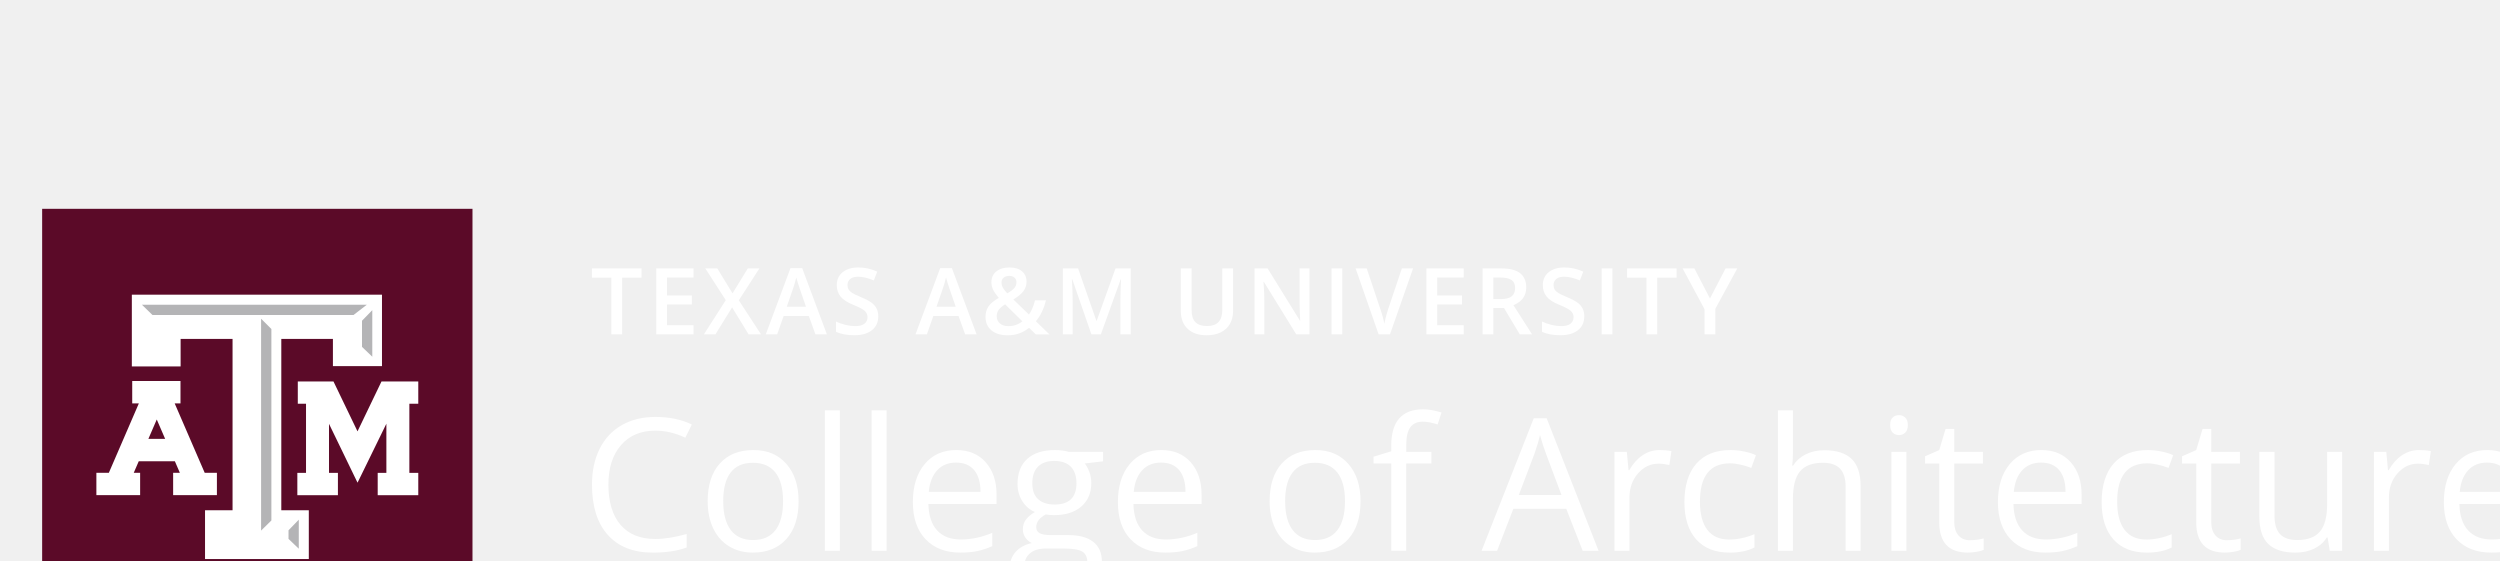
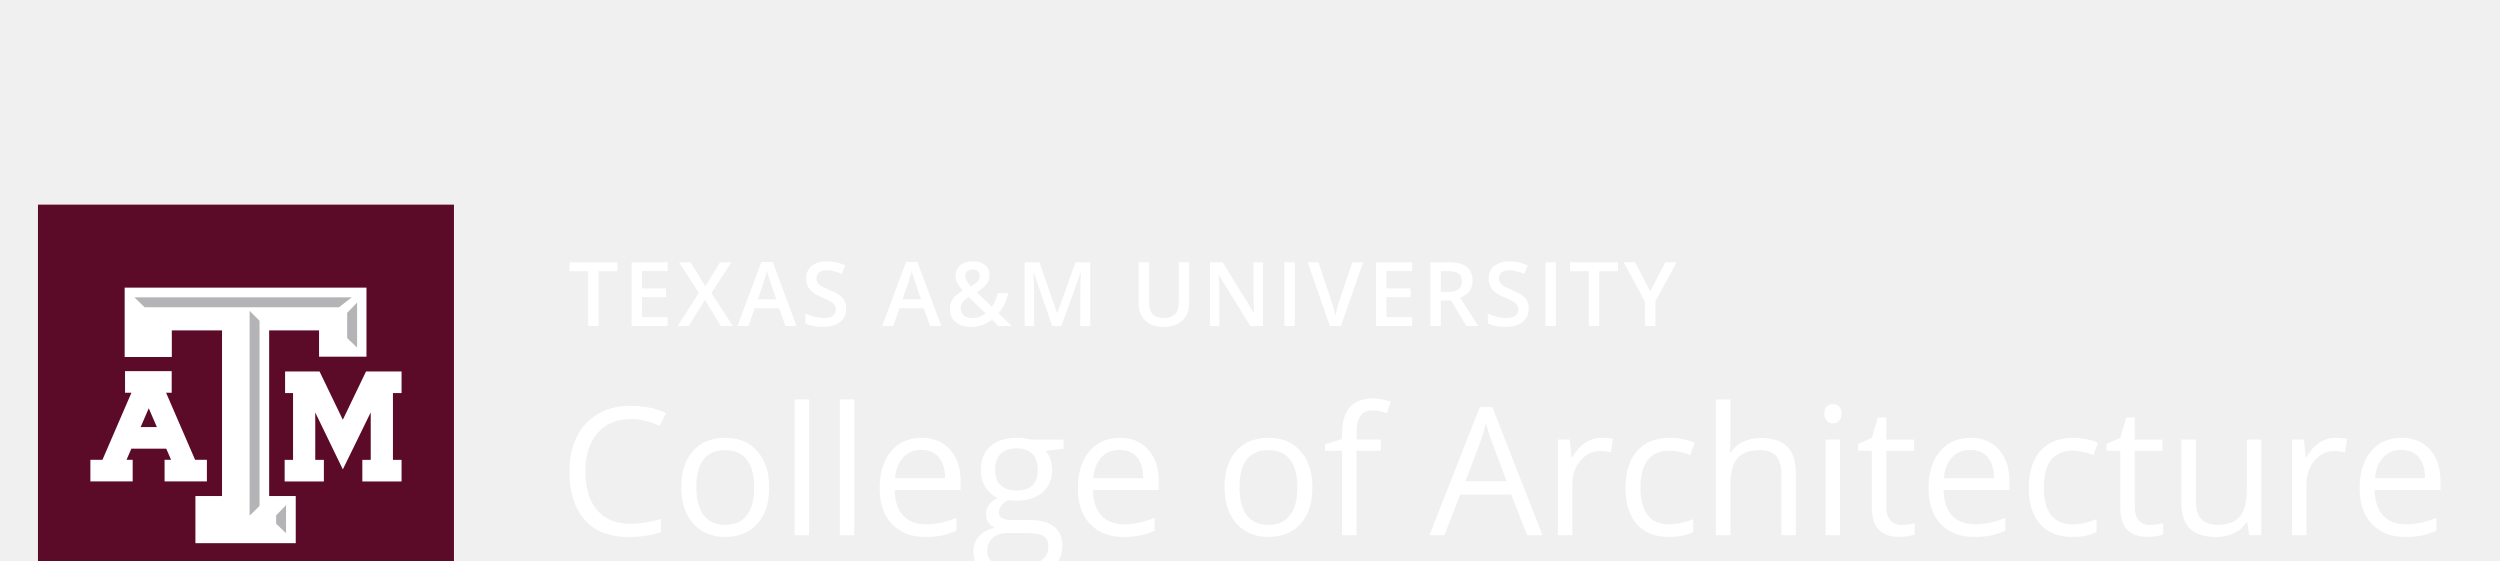
<svg xmlns="http://www.w3.org/2000/svg" version="1.1" viewBox="0 0 1560 350" preserveAspectRatio="xMidYMid meet">
  <defs>
    <style>
      .cls-1{fill:none;}
      .cls-2{fill:#5b0a28;}   /* 深栗色 */
      .cls-3{fill:#ffffff;}   /* 白 */
      .cls-4{fill:#b4b4b6;}   /* 灰 */
      .cls-5{clip-path:url(#clip);}
    </style>
    <clipPath id="clip">
      <rect class="cls-1" width="1560" height="350" />
    </clipPath>
  </defs>
-   <g transform="translate(-52,52) scale(1.5)">
+   <g transform="translate(-52,52) scale(1.45)">
    <rect class="cls-2" x="52.2" y="52.2" width="179.02" height="180.44" />
    <polygon class="cls-3" points="207.44 124.01 194.15 124.01 193.38 124.01 193.04 124.7 183.39 144.78 173.72 124.7 173.39 124.01 172.62 124.01 159.77 124.01 158.55 124.01 158.55 125.23 158.55 132.08 158.55 133.3 159.77 133.3 161.97 133.3 161.97 162.04 159.59 162.04 158.36 162.04 158.36 163.26 158.36 170.11 158.36 171.33 159.59 171.33 174.02 171.33 175.24 171.33 175.24 170.11 175.24 163.26 175.24 162.04 174.02 162.04 171.53 162.04 171.53 141.64 182.3 163.87 183.4 166.13 184.51 163.87 195.4 141.59 195.4 162.04 193.02 162.04 191.79 162.04 191.79 163.26 191.79 170.11 191.79 171.33 193.02 171.33 207.44 171.33 208.67 171.33 208.67 170.11 208.67 163.26 208.67 162.04 207.44 162.04 204.96 162.04 204.96 133.3 207.44 133.3 208.67 133.3 208.67 132.08 208.67 125.23 208.67 124.01 207.44 124.01" />
    <path class="cls-3" d="M123.65,162.01h-3.83l-12.49-28.87h2.42v-9.3h-20.08v9.3h2.76l-12.48,28.87h-5.19v9.3h18.2v-9.3h-2.65l2.08-4.8h15.02l2.07,4.8h-2.79v9.3h18.21v-9.3h-1.23ZM103.37,147.91h-6.98l3.49-8.07,3.49,8.07Z" />
    <polygon class="cls-3" points="192.17 87.92 90.92 87.92 89.51 87.92 89.51 89.32 89.51 116.37 89.51 117.77 90.92 117.77 108.4 117.77 109.8 117.77 109.8 116.37 109.8 106.32 131.41 106.32 131.41 177.6 121.35 177.6 119.96 177.6 119.96 179.01 119.96 196.5 119.96 197.89 121.35 197.89 161.73 197.89 163.13 197.89 163.13 196.5 163.13 179.01 163.13 177.6 161.73 177.6 151.69 177.6 151.69 106.32 173.16 106.32 173.16 116.24 173.16 117.64 174.57 117.64 192.17 117.64 193.57 117.64 193.57 116.24 193.57 89.32 193.57 87.92 192.17 87.92" />
    <polygon class="cls-4" points="154.69 185.93 158.96 181.52 158.96 193.6 154.69 189.51 154.69 185.93" />
    <polygon class="cls-4" points="147.56 181.85 143.28 186.06 143.28 97.92 147.56 102.19 147.56 181.85" />
    <polygon class="cls-4" points="98.09 96.37 93.69 92.09 187.27 92.09 181.73 96.37 98.09 96.37" />
    <polygon class="cls-4" points="189.54 113.73 185.26 109.64 185.26 98.76 189.54 94.36 189.54 113.73" />
    <g class="cls-5">
      <path class="cls-2" d="M237.58,229.05c0-1.98,1.61-3.59,3.59-3.59s3.59,1.61,3.59,3.59-1.61,3.59-3.59,3.59-3.59-1.61-3.59-3.59M243.89,229.05c0-1.68-1.21-2.89-2.71-2.89s-2.71,1.21-2.71,2.89,1.21,2.89,2.71,2.89,2.71-1.21,2.71-2.89M239.79,227h1.51c.97,0,1.5.34,1.5,1.19,0,.7-.4,1.03-1.06,1.09l1.09,1.78h-.78l-1.05-1.75h-.46v1.75h-.76v-4.06ZM240.55,228.74h.67c.45,0,.84-.06.84-.61,0-.48-.44-.56-.82-.56h-.68v1.16Z" />
      <polygon class="cls-3" points="293.48 104.42 288.99 104.42 288.99 80.84 280.92 80.84 280.92 76.99 301.54 76.99 301.54 80.84 293.48 80.84 293.48 104.42" />
      <polygon class="cls-3" points="323.18 104.42 307.67 104.42 307.67 76.99 323.18 76.99 323.18 80.78 312.15 80.78 312.15 88.25 322.49 88.25 322.49 92 312.15 92 312.15 100.62 323.18 100.62 323.18 104.42" />
      <polygon class="cls-3" points="351.24 104.42 346.08 104.42 339.22 93.2 332.29 104.42 327.49 104.42 336.59 90.2 328.07 76.99 333.06 76.99 339.4 87.37 345.75 76.99 350.58 76.99 342.01 90.27 351.24 104.42" />
      <path class="cls-3" d="M373.88,104.42l-2.74-7.62h-10.49l-2.68,7.62h-4.73l10.26-27.54h4.88l10.27,27.54h-4.77ZM369.95,92.94l-2.57-7.47c-.19-.5-.45-1.29-.78-2.36-.33-1.08-.56-1.86-.68-2.36-.34,1.54-.83,3.22-1.48,5.04l-2.48,7.15h7.99Z" />
      <path class="cls-3" d="M400.01,96.97c0,2.44-.88,4.35-2.65,5.74-1.76,1.39-4.2,2.08-7.3,2.08s-5.64-.48-7.62-1.45v-4.24c1.25.59,2.58,1.05,3.99,1.39,1.41.34,2.72.51,3.93.51,1.78,0,3.08-.34,3.93-1.01.85-.68,1.27-1.58,1.27-2.72,0-1.02-.39-1.9-1.16-2.61-.78-.71-2.38-1.56-4.8-2.53-2.5-1.01-4.26-2.17-5.29-3.47-1.02-1.3-1.54-2.87-1.54-4.69,0-2.29.81-4.09,2.44-5.4,1.63-1.31,3.81-1.97,6.55-1.97s5.24.57,7.84,1.73l-1.42,3.66c-2.44-1.02-4.62-1.54-6.53-1.54-1.45,0-2.55.31-3.3.95-.75.63-1.12,1.46-1.12,2.51,0,.71.15,1.32.45,1.83.3.51.79.99,1.48,1.44.69.45,1.92,1.04,3.71,1.78,2.01.84,3.49,1.62,4.43,2.35.94.72,1.63,1.54,2.07,2.46.44.91.66,1.99.66,3.23" />
      <path class="cls-3" d="M436.16,104.42l-2.74-7.62h-10.49l-2.68,7.62h-4.73l10.26-27.54h4.88l10.27,27.54h-4.77ZM432.24,92.94l-2.57-7.47c-.19-.5-.45-1.29-.78-2.36-.33-1.08-.56-1.86-.68-2.36-.34,1.54-.83,3.22-1.48,5.04l-2.48,7.15h7.99Z" />
      <path class="cls-3" d="M444.64,97.16c0-1.64.4-3.07,1.2-4.29.8-1.22,2.24-2.43,4.33-3.63-1.19-1.39-2-2.56-2.43-3.52-.43-.96-.65-1.95-.65-2.97,0-1.9.68-3.4,2.04-4.5,1.36-1.1,3.18-1.65,5.47-1.65s3.96.53,5.22,1.6c1.26,1.07,1.89,2.51,1.89,4.33,0,1.43-.42,2.72-1.27,3.88-.84,1.16-2.25,2.33-4.23,3.49l6.49,6.27c1.01-1.34,1.86-3.3,2.54-5.89h4.54c-.87,3.55-2.28,6.45-4.2,8.69l5.65,5.46h-5.68l-2.8-2.72c-1.28,1.03-2.64,1.8-4.08,2.32-1.45.52-3.04.78-4.79.78-2.88,0-5.14-.68-6.77-2.05s-2.46-3.23-2.46-5.59M454.1,101.01c2.29,0,4.24-.67,5.87-2.01l-7.18-7.07c-1.33.85-2.24,1.65-2.74,2.4-.5.74-.75,1.59-.75,2.54,0,1.22.43,2.22,1.3,2.99.87.77,2.04,1.15,3.5,1.15M451.3,82.9c0,.79.21,1.53.63,2.23.42.7,1.01,1.45,1.76,2.23,1.41-.8,2.4-1.55,2.97-2.24.57-.69.85-1.47.85-2.34,0-.81-.27-1.46-.82-1.95-.54-.49-1.27-.73-2.17-.73-.99,0-1.77.26-2.35.76-.59.51-.88,1.18-.88,2.04" />
      <path class="cls-3" d="M488.69,104.42l-7.96-22.91h-.15c.21,3.4.32,6.59.32,9.57v13.34h-4.07v-27.43h6.32l7.62,21.82h.11l7.84-21.82h6.34v27.43h-4.32v-13.56c0-1.36.04-3.14.1-5.33.07-2.19.13-3.51.18-3.98h-.15l-8.24,22.87h-3.96Z" />
      <path class="cls-3" d="M547.62,76.99v17.75c0,2.03-.43,3.8-1.3,5.32-.87,1.52-2.13,2.69-3.77,3.51-1.65.82-3.61,1.23-5.9,1.23-3.4,0-6.05-.9-7.94-2.7-1.89-1.8-2.83-4.28-2.83-7.43v-17.67h4.5v17.35c0,2.26.52,3.94,1.58,5.01,1.05,1.07,2.66,1.61,4.84,1.61,4.23,0,6.34-2.22,6.34-6.66v-17.32h4.48Z" />
      <path class="cls-3" d="M579.41,104.42h-5.5l-13.49-21.86h-.15l.09,1.22c.18,2.33.26,4.45.26,6.38v14.26h-4.07v-27.43h5.44l13.45,21.75h.11c-.02-.29-.07-1.34-.15-3.14-.07-1.81-.11-3.22-.11-4.23v-14.37h4.11v27.43Z" />
      <rect class="cls-3" x="588.58" y="76.99" width="4.48" height="27.43" />
      <path class="cls-3" d="M617.86,76.99h4.65l-9.61,27.43h-4.73l-9.57-27.43h4.62l5.72,17.05c.3.81.62,1.86.96,3.14.34,1.28.56,2.24.66,2.86.16-.95.41-2.05.75-3.3.34-1.25.61-2.18.82-2.78l5.72-16.98Z" />
      <polygon class="cls-3" points="643.57 104.42 628.05 104.42 628.05 76.99 643.57 76.99 643.57 80.78 632.53 80.78 632.53 88.25 642.87 88.25 642.87 92 632.53 92 632.53 100.62 643.57 100.62 643.57 104.42" />
      <path class="cls-3" d="M655.9,93.46v10.96h-4.48v-27.43h7.75c3.54,0,6.16.66,7.86,1.99,1.7,1.32,2.55,3.33,2.55,6,0,3.42-1.78,5.85-5.33,7.3l7.75,12.14h-5.1l-6.57-10.96h-4.43ZM655.9,89.75h3.11c2.09,0,3.6-.39,4.54-1.16.94-.78,1.41-1.93,1.41-3.45s-.51-2.67-1.52-3.34c-1.01-.68-2.54-1.01-4.58-1.01h-2.96v8.97Z" />
      <path class="cls-3" d="M693.72,96.97c0,2.44-.88,4.35-2.65,5.74-1.76,1.39-4.2,2.08-7.3,2.08s-5.64-.48-7.62-1.45v-4.24c1.25.59,2.58,1.05,3.99,1.39,1.41.34,2.72.51,3.93.51,1.78,0,3.08-.34,3.93-1.01.85-.68,1.27-1.58,1.27-2.72,0-1.02-.39-1.9-1.16-2.61-.78-.71-2.38-1.56-4.8-2.53-2.5-1.01-4.27-2.17-5.29-3.47-1.02-1.3-1.54-2.87-1.54-4.69,0-2.29.81-4.09,2.44-5.4,1.63-1.31,3.81-1.97,6.55-1.97s5.24.57,7.84,1.73l-1.42,3.66c-2.44-1.02-4.62-1.54-6.53-1.54-1.45,0-2.55.31-3.3.95-.75.63-1.12,1.46-1.12,2.51,0,.71.15,1.32.45,1.83.3.51.79.99,1.48,1.44.69.45,1.92,1.04,3.71,1.78,2.01.84,3.49,1.62,4.43,2.35.94.72,1.63,1.54,2.07,2.46.44.91.66,1.99.66,3.23" />
      <rect class="cls-3" x="700.95" y="76.99" width="4.48" height="27.43" />
      <polygon class="cls-3" points="724.07 104.42 719.59 104.42 719.59 80.84 711.52 80.84 711.52 76.99 732.14 76.99 732.14 80.84 724.07 80.84 724.07 104.42" />
      <polygon class="cls-3" points="746.01 89.51 752.51 76.99 757.38 76.99 748.25 93.79 748.25 104.42 743.74 104.42 743.74 93.94 734.64 76.99 739.52 76.99 746.01 89.51" />
      <path class="cls-3" d="M307.29,144.48c-6.03,0-10.8,2.01-14.29,6.03-3.49,4.02-5.24,9.52-5.24,16.51s1.68,12.74,5.05,16.65c3.37,3.92,8.17,5.88,14.4,5.88,3.83,0,8.2-.69,13.11-2.07v5.6c-3.81,1.43-8.5,2.14-14.08,2.14-8.09,0-14.33-2.45-18.72-7.36-4.39-4.91-6.59-11.88-6.59-20.92,0-5.66,1.06-10.61,3.17-14.87,2.12-4.26,5.17-7.54,9.16-9.84,3.99-2.3,8.69-3.45,14.1-3.45,5.76,0,10.79,1.05,15.1,3.15l-2.7,5.48c-4.15-1.95-8.31-2.93-12.47-2.93" />
      <path class="cls-3" d="M366.88,173.84c0,6.71-1.69,11.95-5.07,15.72-3.38,3.77-8.05,5.65-14.01,5.65-3.68,0-6.95-.86-9.8-2.59-2.86-1.73-5.06-4.21-6.61-7.43-1.55-3.23-2.33-7.01-2.33-11.34,0-6.71,1.68-11.94,5.03-15.68,3.35-3.74,8.01-5.61,13.97-5.61s10.33,1.92,13.73,5.75c3.39,3.83,5.09,9.01,5.09,15.55M335.53,173.84c0,5.26,1.05,9.26,3.15,12.02,2.1,2.75,5.19,4.13,9.28,4.13s7.18-1.37,9.29-4.11c2.11-2.74,3.17-6.75,3.17-12.04s-1.06-9.21-3.17-11.92c-2.12-2.72-5.24-4.07-9.37-4.07s-7.16,1.34-9.24,4.02c-2.08,2.68-3.12,6.67-3.12,11.98" />
      <rect class="cls-3" x="377.81" y="136.03" width="6.23" height="58.43" />
      <rect class="cls-3" x="397.26" y="136.03" width="6.23" height="58.43" />
      <path class="cls-3" d="M434.1,195.21c-6.08,0-10.88-1.85-14.4-5.56-3.52-3.71-5.28-8.85-5.28-15.43s1.63-11.9,4.9-15.81c3.27-3.91,7.65-5.86,13.16-5.86,5.16,0,9.24,1.7,12.24,5.09,3.01,3.39,4.51,7.87,4.51,13.43v3.94h-28.35c.12,4.83,1.34,8.5,3.66,11,2.32,2.5,5.58,3.75,9.78,3.75,4.43,0,8.81-.93,13.14-2.78v5.56c-2.2.95-4.29,1.63-6.25,2.05-1.97.41-4.34.62-7.12.62M432.41,157.77c-3.31,0-5.94,1.08-7.9,3.23-1.97,2.15-3.12,5.13-3.48,8.94h21.52c0-3.93-.88-6.94-2.63-9.03-1.75-2.09-4.26-3.14-7.51-3.14" />
      <path class="cls-3" d="M493.55,153.3v3.94l-7.62.9c.7.88,1.33,2.02,1.88,3.44.55,1.41.83,3.01.83,4.79,0,4.03-1.38,7.25-4.13,9.65s-6.54,3.61-11.34,3.61c-1.23,0-2.38-.1-3.45-.3-2.65,1.4-3.98,3.17-3.98,5.29,0,1.13.46,1.96,1.39,2.5.93.54,2.52.81,4.77.81h7.29c4.46,0,7.88.94,10.27,2.82s3.59,4.61,3.59,8.19c0,4.56-1.83,8.03-5.48,10.42-3.66,2.39-8.99,3.59-16,3.59-5.38,0-9.53-1-12.45-3-2.92-2-4.38-4.83-4.38-8.49,0-2.5.8-4.67,2.4-6.5,1.6-1.83,3.85-3.07,6.76-3.72-1.05-.48-1.93-1.21-2.65-2.22-.71-1-1.07-2.17-1.07-3.49,0-1.5.4-2.82,1.2-3.94.8-1.13,2.07-2.22,3.79-3.27-2.13-.88-3.86-2.37-5.2-4.47-1.34-2.1-2.01-4.51-2.01-7.21,0-4.5,1.35-7.98,4.06-10.42,2.7-2.44,6.53-3.66,11.49-3.66,2.15,0,4.09.25,5.82.75h14.23ZM460.73,201.37c0,2.23.94,3.92,2.82,5.07,1.88,1.15,4.57,1.73,8.07,1.73,5.23,0,9.11-.78,11.62-2.35,2.52-1.56,3.77-3.69,3.77-6.36,0-2.23-.69-3.77-2.07-4.64-1.38-.86-3.97-1.3-7.77-1.3h-7.47c-2.83,0-5.03.68-6.61,2.03-1.58,1.35-2.37,3.29-2.37,5.82M464.11,166.48c0,2.88.81,5.06,2.44,6.53,1.63,1.48,3.89,2.21,6.8,2.21,6.08,0,9.12-2.95,9.12-8.86s-3.08-9.28-9.24-9.28c-2.93,0-5.18.79-6.76,2.37-1.58,1.58-2.37,3.92-2.37,7.02" />
      <path class="cls-3" d="M519.38,195.21c-6.08,0-10.88-1.85-14.4-5.56s-5.27-8.85-5.27-15.43,1.63-11.9,4.9-15.81c3.27-3.91,7.65-5.86,13.16-5.86,5.16,0,9.24,1.7,12.24,5.09,3,3.39,4.51,7.87,4.51,13.43v3.94h-28.35c.12,4.83,1.35,8.5,3.66,11,2.32,2.5,5.58,3.75,9.78,3.75,4.43,0,8.81-.93,13.14-2.78v5.56c-2.2.95-4.29,1.63-6.25,2.05-1.97.41-4.34.62-7.12.62M517.69,157.77c-3.31,0-5.94,1.08-7.91,3.23-1.96,2.15-3.12,5.13-3.47,8.94h21.52c0-3.93-.88-6.94-2.63-9.03-1.75-2.09-4.26-3.14-7.51-3.14" />
      <path class="cls-3" d="M600.65,173.84c0,6.71-1.69,11.95-5.07,15.72-3.38,3.77-8.05,5.65-14.01,5.65-3.68,0-6.95-.86-9.8-2.59-2.85-1.73-5.06-4.21-6.61-7.43-1.55-3.23-2.33-7.01-2.33-11.34,0-6.71,1.68-11.94,5.03-15.68,3.35-3.74,8.01-5.61,13.97-5.61s10.33,1.92,13.73,5.75c3.39,3.83,5.09,9.01,5.09,15.55M569.29,173.84c0,5.26,1.05,9.26,3.15,12.02,2.1,2.75,5.2,4.13,9.28,4.13s7.18-1.37,9.29-4.11c2.11-2.74,3.17-6.75,3.17-12.04s-1.06-9.21-3.17-11.92c-2.12-2.72-5.24-4.07-9.37-4.07s-7.16,1.34-9.24,4.02c-2.08,2.68-3.12,6.67-3.12,11.98" />
      <path class="cls-3" d="M630.13,158.14h-10.48v36.31h-6.23v-36.31h-7.36v-2.82l7.36-2.25v-2.29c0-10.12,4.42-15.17,13.26-15.17,2.18,0,4.73.44,7.66,1.31l-1.61,4.99c-2.41-.78-4.46-1.16-6.16-1.16-2.35,0-4.09.78-5.22,2.35-1.13,1.56-1.69,4.07-1.69,7.53v2.67h10.48v4.84Z" />
      <path class="cls-3" d="M693.06,194.46l-6.83-17.46h-22.01l-6.76,17.46h-6.46l21.71-55.13h5.37l21.59,55.13h-6.61ZM684.24,171.25l-6.38-17.01c-.83-2.15-1.68-4.79-2.55-7.92-.55,2.4-1.34,5.04-2.36,7.92l-6.46,17.01h17.76Z" />
      <path class="cls-3" d="M725.06,152.55c1.83,0,3.47.15,4.92.45l-.86,5.78c-1.7-.38-3.21-.56-4.51-.56-3.33,0-6.18,1.35-8.54,4.06-2.37,2.7-3.55,6.07-3.55,10.1v22.08h-6.23v-41.16h5.14l.71,7.62h.3c1.53-2.68,3.37-4.74,5.52-6.19,2.15-1.45,4.52-2.18,7.1-2.18" />
      <path class="cls-3" d="M754.12,195.21c-5.96,0-10.57-1.83-13.84-5.5-3.27-3.67-4.9-8.85-4.9-15.56s1.66-12.2,4.98-15.96c3.32-3.75,8.04-5.63,14.18-5.63,1.98,0,3.96.21,5.93.64,1.98.43,3.53.93,4.66,1.5l-1.92,5.29c-1.38-.55-2.88-1.01-4.51-1.37-1.63-.36-3.07-.54-4.32-.54-8.36,0-12.54,5.33-12.54,16,0,5.06,1.02,8.94,3.06,11.64,2.04,2.7,5.06,4.06,9.07,4.06,3.43,0,6.95-.74,10.55-2.22v5.52c-2.75,1.43-6.22,2.14-10.4,2.14" />
      <path class="cls-3" d="M802.45,194.46v-26.62c0-3.35-.77-5.86-2.29-7.51-1.53-1.65-3.92-2.48-7.17-2.48-4.33,0-7.49,1.18-9.48,3.53-1.99,2.35-2.99,6.21-2.99,11.57v21.52h-6.23v-58.43h6.23v17.69c0,2.13-.1,3.89-.3,5.29h.38c1.23-1.98,2.97-3.54,5.24-4.68,2.26-1.14,4.85-1.71,7.75-1.71,5.03,0,8.81,1.2,11.32,3.59,2.52,2.39,3.77,6.19,3.77,11.4v26.85h-6.23Z" />
      <path class="cls-3" d="M820.97,142.15c0-1.43.35-2.47,1.05-3.13.7-.66,1.58-.99,2.63-.99s1.86.34,2.59,1.01c.73.68,1.09,1.71,1.09,3.12s-.36,2.45-1.09,3.14c-.73.69-1.59,1.03-2.59,1.03-1.05,0-1.93-.34-2.63-1.03-.7-.69-1.05-1.73-1.05-3.14M827.73,194.46h-6.23v-41.16h6.23v41.16Z" />
      <path class="cls-3" d="M854.24,190.06c1.1,0,2.17-.08,3.19-.24,1.03-.16,1.84-.33,2.44-.51v4.77c-.68.33-1.67.59-2.99.81-1.31.21-2.5.32-3.55.32-7.96,0-11.94-4.19-11.94-12.58v-24.48h-5.9v-3l5.9-2.59,2.63-8.79h3.61v9.54h11.94v4.85h-11.94v24.22c0,2.48.59,4.38,1.76,5.71,1.18,1.33,2.79,1.99,4.84,1.99" />
      <path class="cls-3" d="M885.48,195.21c-6.08,0-10.88-1.85-14.4-5.56-3.52-3.71-5.28-8.85-5.28-15.43s1.63-11.9,4.9-15.81c3.27-3.91,7.65-5.86,13.16-5.86,5.16,0,9.24,1.7,12.24,5.09,3.01,3.39,4.51,7.87,4.51,13.43v3.94h-28.35c.12,4.83,1.35,8.5,3.66,11,2.31,2.5,5.58,3.75,9.78,3.75,4.43,0,8.81-.93,13.14-2.78v5.56c-2.2.95-4.29,1.63-6.25,2.05-1.97.41-4.34.62-7.12.62M883.79,157.77c-3.31,0-5.94,1.08-7.91,3.23-1.97,2.15-3.12,5.13-3.47,8.94h21.52c0-3.93-.88-6.94-2.63-9.03-1.75-2.09-4.26-3.14-7.51-3.14" />
      <path class="cls-3" d="M927.69,195.21c-5.96,0-10.57-1.83-13.84-5.5-3.27-3.67-4.9-8.85-4.9-15.56s1.66-12.2,4.98-15.96c3.32-3.75,8.04-5.63,14.18-5.63,1.98,0,3.96.21,5.93.64,1.98.43,3.53.93,4.66,1.5l-1.92,5.29c-1.38-.55-2.88-1.01-4.51-1.37-1.63-.36-3.07-.54-4.32-.54-8.36,0-12.54,5.33-12.54,16,0,5.06,1.02,8.94,3.06,11.64,2.04,2.7,5.06,4.06,9.07,4.06,3.43,0,6.95-.74,10.55-2.22v5.52c-2.75,1.43-6.22,2.14-10.4,2.14" />
      <path class="cls-3" d="M961.15,190.06c1.1,0,2.17-.08,3.19-.24,1.03-.16,1.84-.33,2.44-.51v4.77c-.68.33-1.67.59-2.99.81-1.31.21-2.5.32-3.55.32-7.96,0-11.94-4.19-11.94-12.58v-24.48h-5.9v-3l5.9-2.59,2.63-8.79h3.61v9.54h11.94v4.85h-11.94v24.22c0,2.48.59,4.38,1.76,5.71,1.18,1.33,2.79,1.99,4.84,1.99" />
      <path class="cls-3" d="M980.87,153.3v26.7c0,3.36.76,5.86,2.29,7.51,1.53,1.65,3.92,2.48,7.17,2.48,4.31,0,7.45-1.18,9.44-3.53,1.99-2.35,2.99-6.2,2.99-11.53v-21.63h6.23v41.16h-5.14l-.9-5.52h-.34c-1.28,2.03-3.05,3.58-5.31,4.66-2.27,1.08-4.85,1.62-7.75,1.62-5.01,0-8.76-1.19-11.25-3.57-2.49-2.38-3.74-6.18-3.74-11.42v-26.93h6.31Z" />
      <path class="cls-3" d="M1040.99,152.55c1.83,0,3.47.15,4.92.45l-.86,5.78c-1.7-.38-3.2-.56-4.51-.56-3.33,0-6.18,1.35-8.54,4.06-2.37,2.7-3.55,6.07-3.55,10.1v22.08h-6.23v-41.16h5.14l.71,7.62h.3c1.53-2.68,3.37-4.74,5.52-6.19,2.15-1.45,4.52-2.18,7.1-2.18" />
      <path class="cls-3" d="M1070.99,195.21c-6.08,0-10.88-1.85-14.4-5.56s-5.28-8.85-5.28-15.43,1.63-11.9,4.9-15.81c3.27-3.91,7.65-5.86,13.16-5.86,5.16,0,9.24,1.7,12.24,5.09,3.01,3.39,4.51,7.87,4.51,13.43v3.94h-28.35c.12,4.83,1.34,8.5,3.66,11,2.31,2.5,5.58,3.75,9.78,3.75,4.43,0,8.81-.93,13.14-2.78v5.56c-2.2.95-4.29,1.63-6.25,2.05-1.97.41-4.34.62-7.12.62M1069.3,157.77c-3.31,0-5.94,1.08-7.91,3.23-1.97,2.15-3.12,5.13-3.47,8.94h21.52c0-3.93-.88-6.94-2.63-9.03-1.75-2.09-4.26-3.14-7.51-3.14" />
    </g>
  </g>
</svg>
